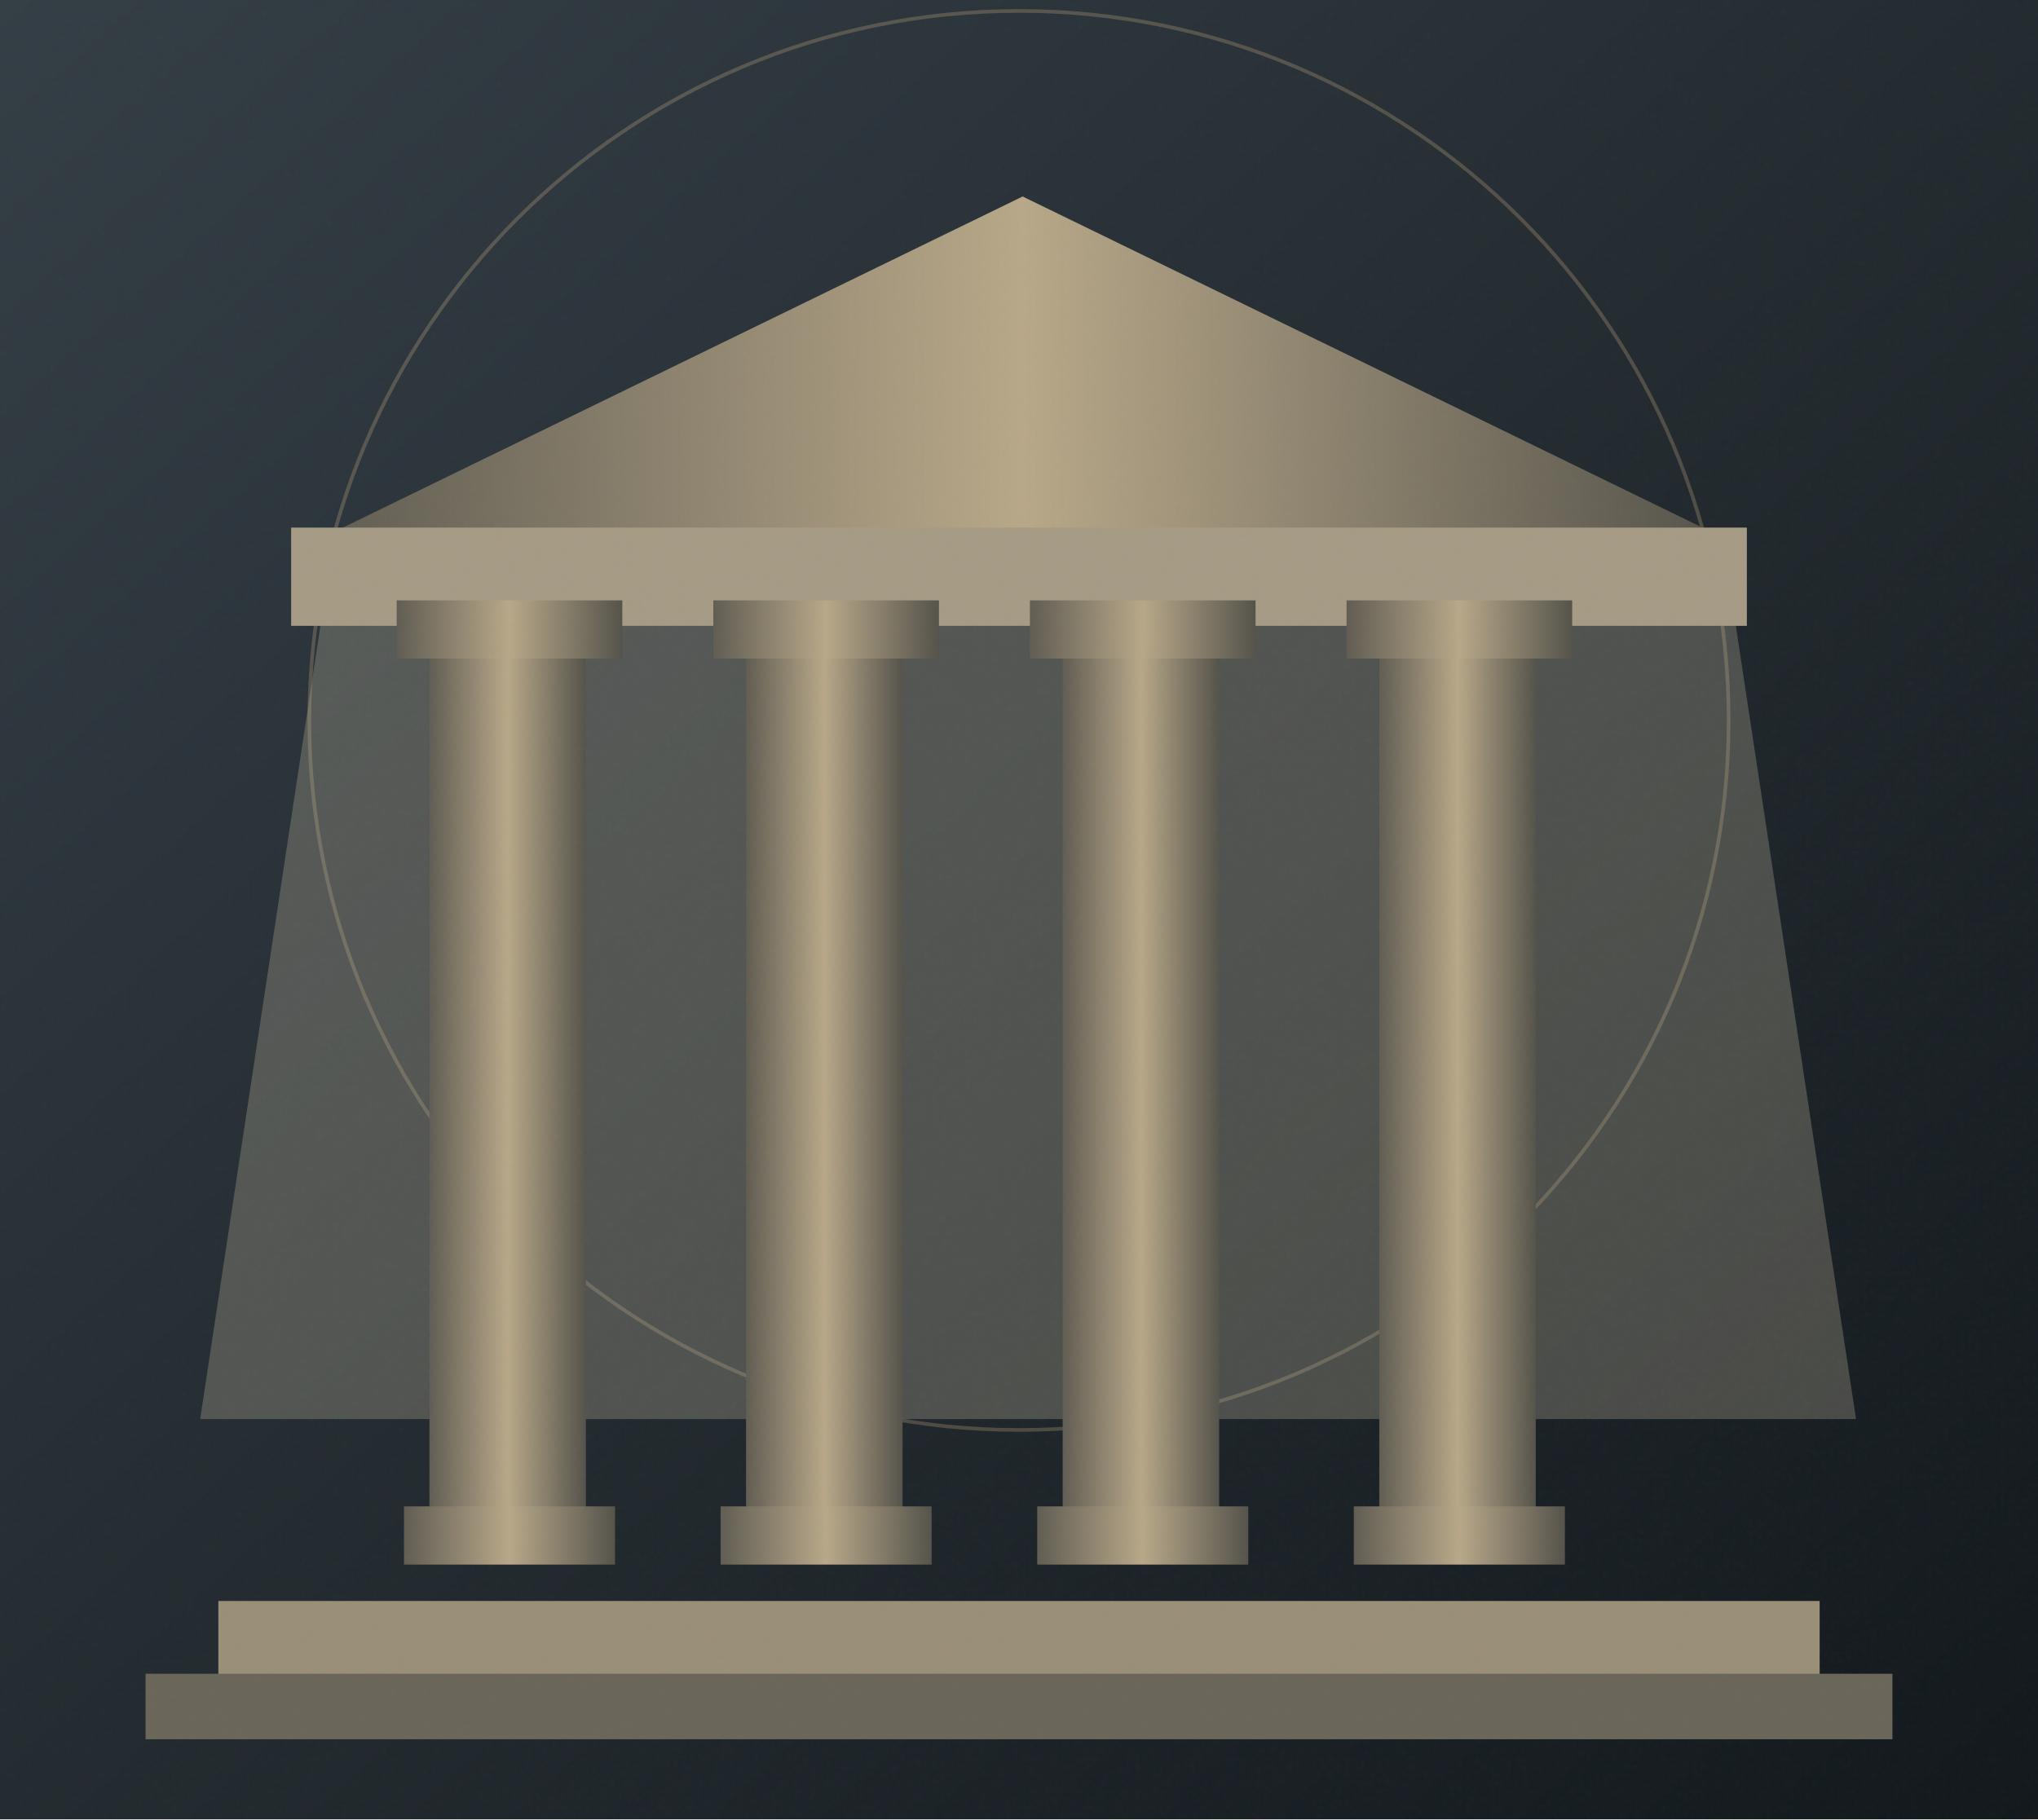
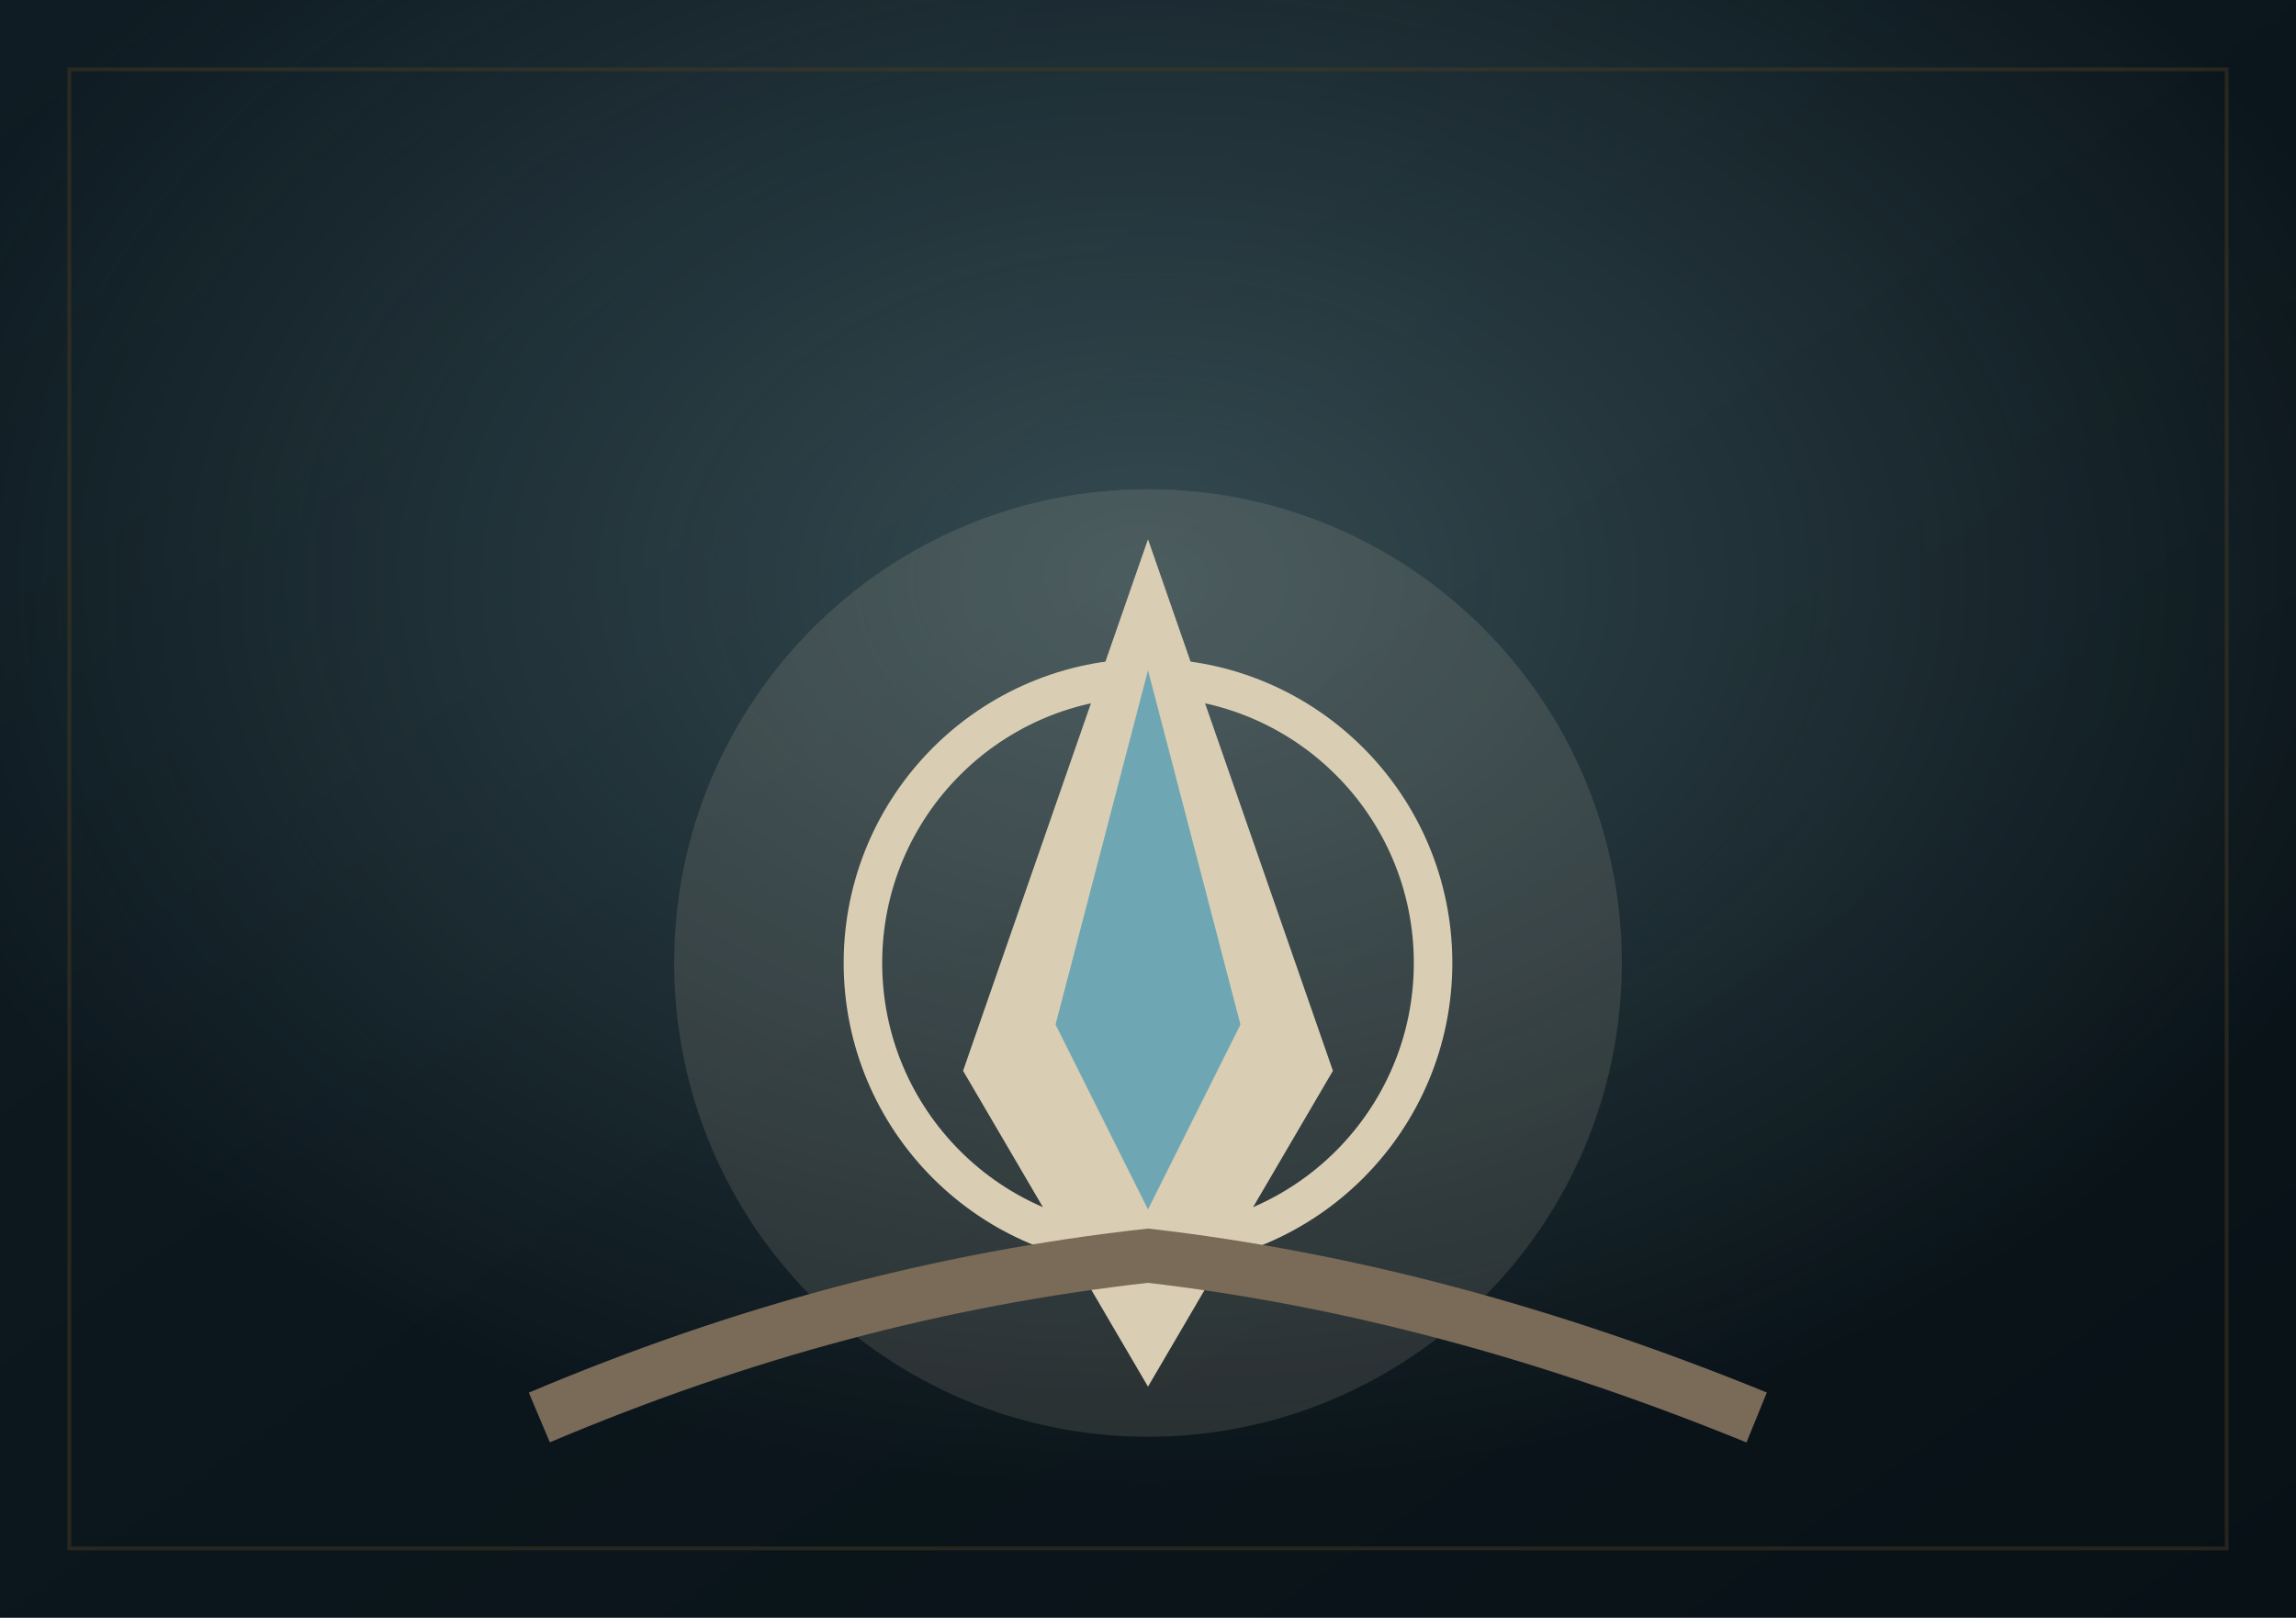
- <svg xmlns="http://www.w3.org/2000/svg" viewBox="0 0 560 500">
+ <svg xmlns="http://www.w3.org/2000/svg" viewBox="0 0 596 420" role="img">
  <defs>
-     <linearGradient id="g" x2="1" y2="1">
-       <stop stop-color="#343e45" />
-       <stop offset="1" stop-color="#12181c" />
+     <linearGradient id="bg" x1="0" y1="0" x2="1" y2="1">
+       <stop offset="0" stop-color="#0f1c23" />
+       <stop offset="1" stop-color="#081116" />
    </linearGradient>
-     <linearGradient id="m" x2="1">
-       <stop stop-color="#615d53" />
-       <stop offset=".5" stop-color="#b8a889" />
-       <stop offset="1" stop-color="#55534b" />
-     </linearGradient>
-     <filter id="n">
-       <feTurbulence baseFrequency=".45" numOctaves="3" />
-       <feComponentTransfer>
-         <feFuncA type="linear" slope=".14" />
-       </feComponentTransfer>
-     </filter>
+     <radialGradient id="glow" cx="50%" cy="36%" r="56%">
+       <stop offset="0" stop-color="#9ed0d7" stop-opacity="0.28" />
+       <stop offset="1" stop-color="#9ed0d7" stop-opacity="0" />
+     </radialGradient>
  </defs>
-   <rect width="560" height="500" fill="url(#g)" />
-   <circle cx="280" cy="198" r="195" stroke="#dbbd8b" opacity=".25" fill="none" />
-   <path d="M55 390h455L475 159H90Z" fill="#c0b49d" opacity=".3" />
-   <path d="M86 149h390l-195-95Z" fill="url(#m)" />
-   <rect x="80" y="145" width="400" height="27" fill="#a69b85" />
-   <g fill="url(#m)">
-     <rect x="118" y="172" width="43" height="252" />
-     <rect x="109" y="165" width="62" height="16" />
-     <rect x="111" y="414" width="58" height="16" />
-     <rect x="205" y="172" width="43" height="252" />
-     <rect x="196" y="165" width="62" height="16" />
-     <rect x="198" y="414" width="58" height="16" />
-     <rect x="292" y="172" width="43" height="252" />
-     <rect x="283" y="165" width="62" height="16" />
-     <rect x="285" y="414" width="58" height="16" />
-     <rect x="379" y="172" width="43" height="252" />
-     <rect x="370" y="165" width="62" height="16" />
-     <rect x="372" y="414" width="58" height="16" />
-   </g>
-   <path d="M60 440h440v21H60Z" fill="#9a8f77" />
-   <path d="M40 460h480v18H40Z" fill="#6a6659" />
-   <rect width="560" height="500" filter="url(#n)" opacity=".2" />
+   <rect width="596" height="420" fill="url(#bg)" />
+   <rect width="596" height="420" fill="url(#glow)" />
+   <rect x="18" y="18" width="560" height="384" fill="none" stroke="#4a3b24" opacity="0.45" />
+   <circle cx="298" cy="250" r="118" fill="#d9ceb4" opacity="0.14" stroke="#d9ceb4" stroke-width="10" />
+   <circle cx="298" cy="250" r="74" fill="none" stroke="#d9ceb4" stroke-width="10" />
+   <path d="M298 140 346 278 298 360 250 278Z" fill="#d9ceb4" />
+   <path d="M298 174 274 266l24 48 24-48Z" fill="#6ea7b3" />
+   <path d="M140 368c52-22 104-36 158-42 52 6 104 20 158 42" fill="none" stroke="#7a6a58" stroke-width="14" />
</svg>
